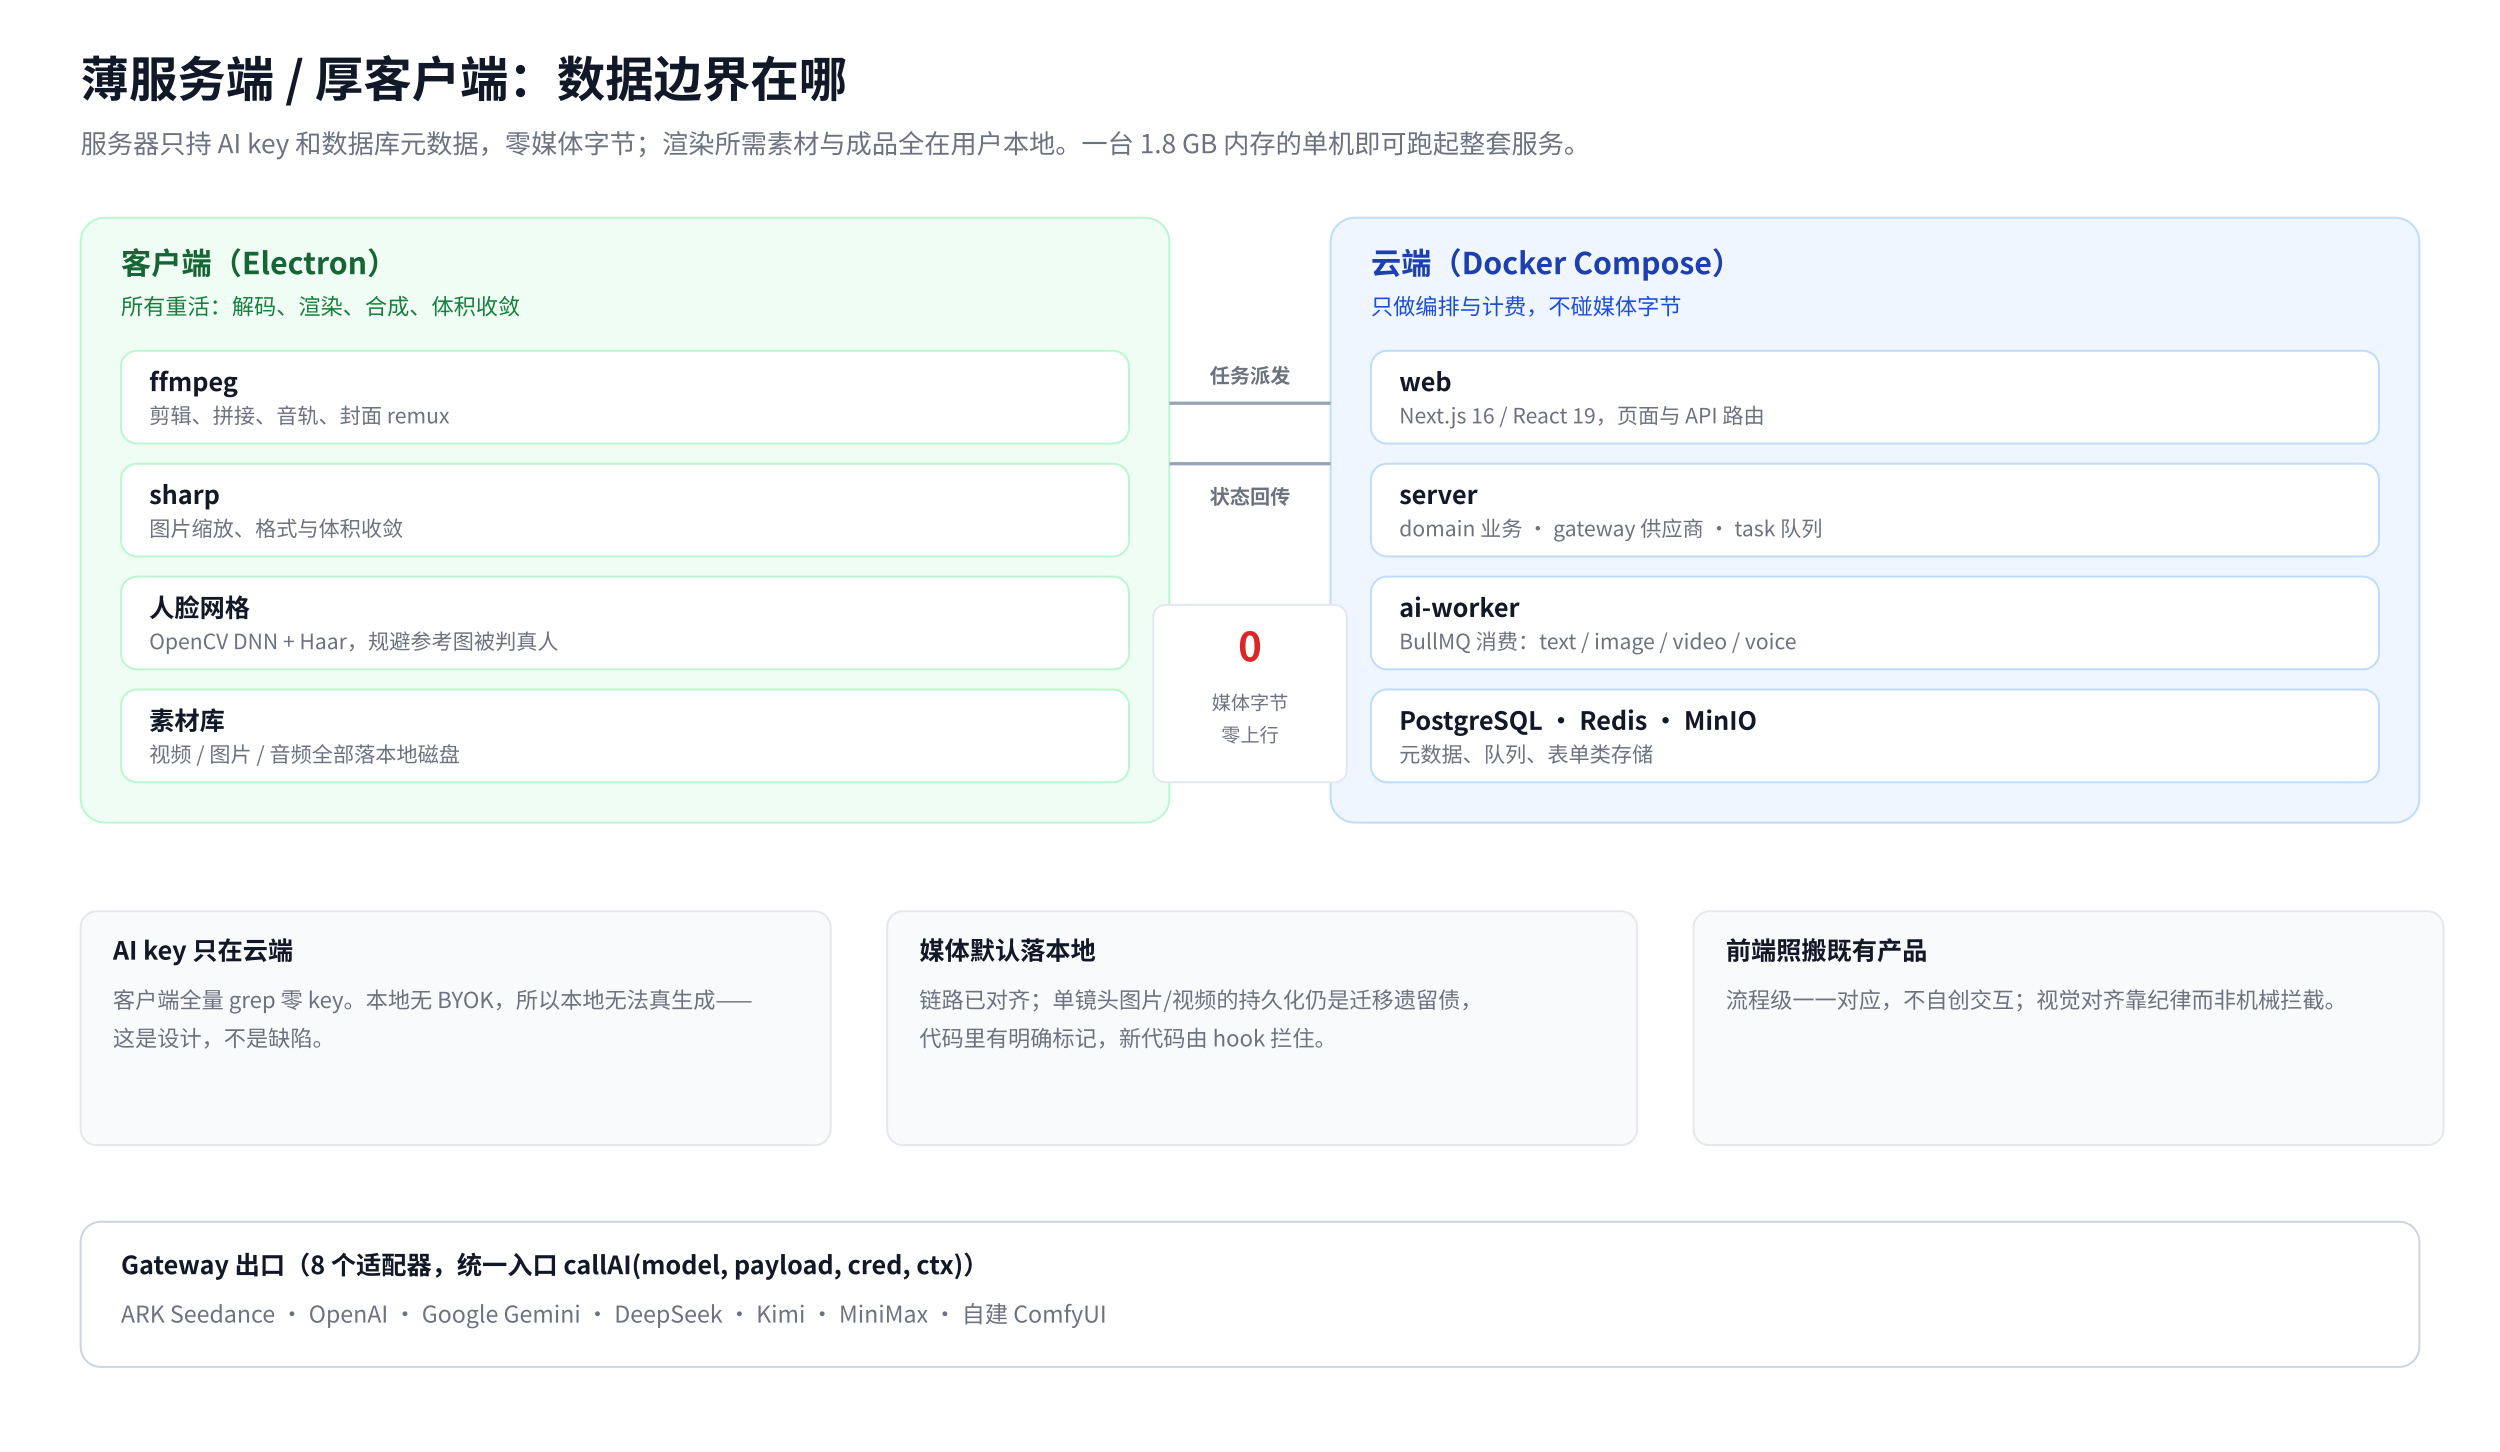
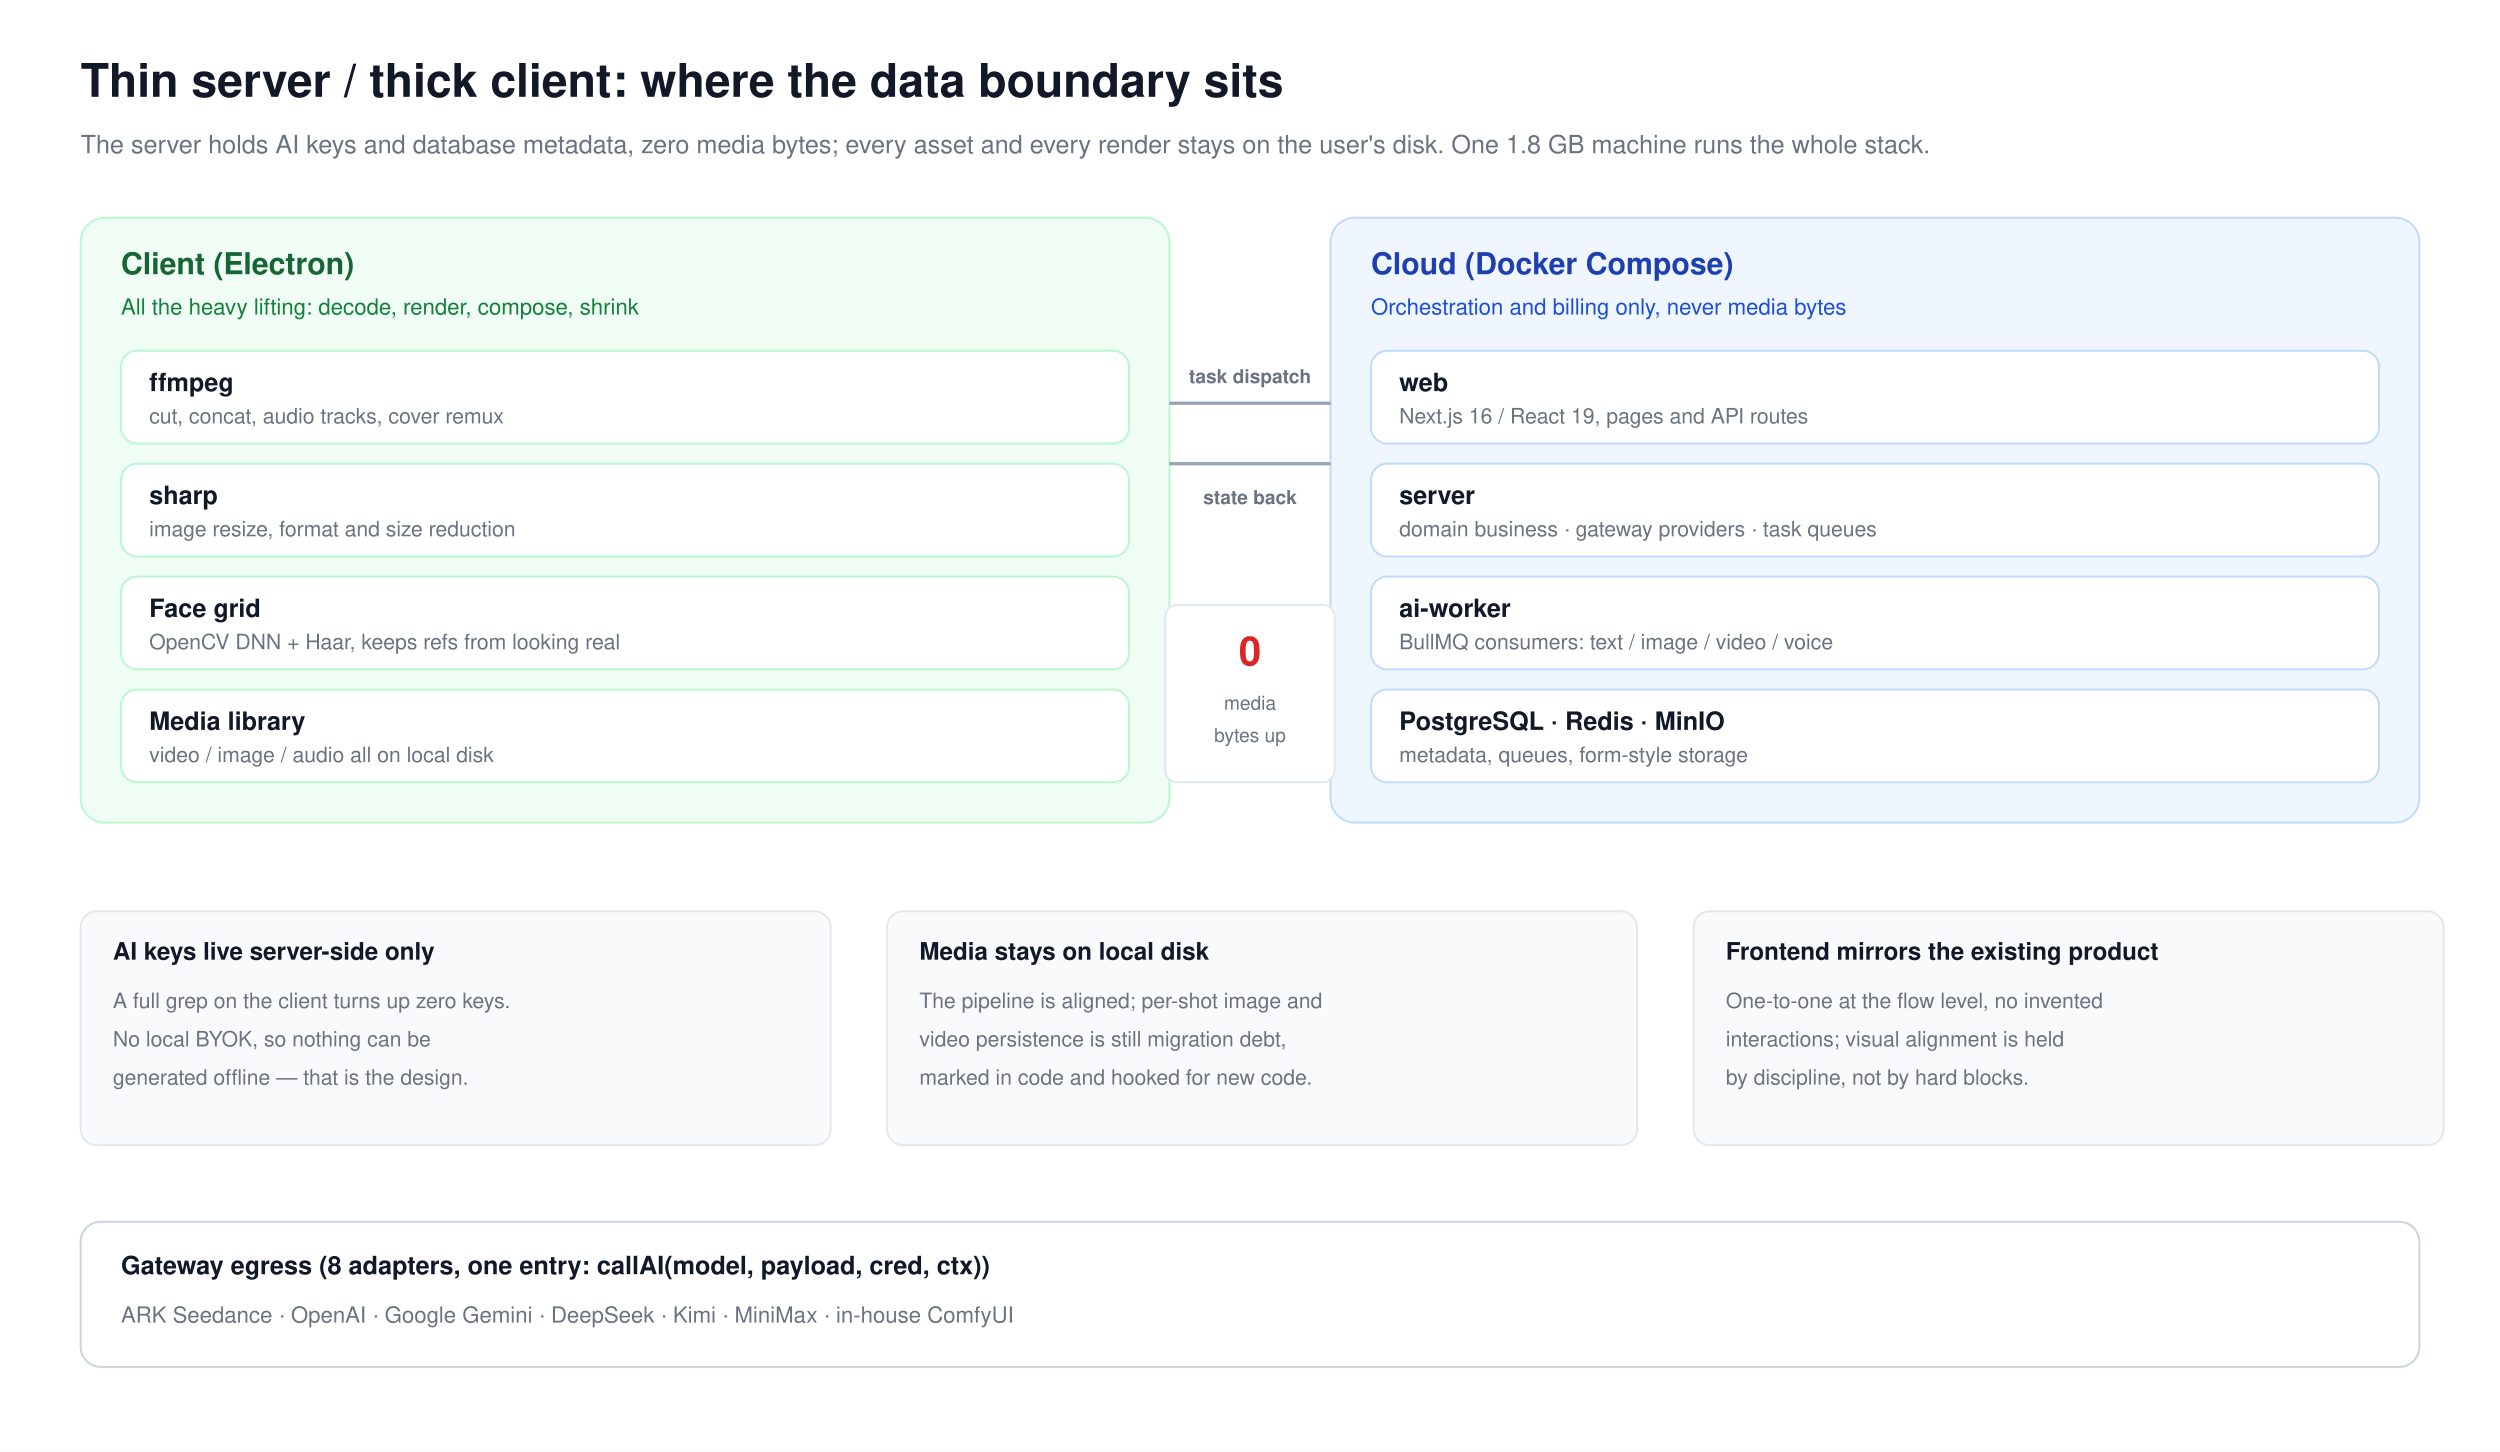
- <svg xmlns="http://www.w3.org/2000/svg" width="1240" height="720" viewBox="0 0 1240 720" font-family="&quot;Microsoft YaHei&quot;,&quot;PingFang SC&quot;,&quot;Noto Sans CJK SC&quot;,&quot;Source Han Sans SC&quot;,sans-serif">
+ <svg xmlns="http://www.w3.org/2000/svg" width="1240" height="720" viewBox="0 0 1240 720" font-family="&quot;Segoe UI&quot;,&quot;Helvetica Neue&quot;,Helvetica,Arial,sans-serif">
  <defs>
    <marker id="ar" viewBox="0 0 10 10" refX="9" refY="5" markerWidth="7" markerHeight="7" orient="auto-start-reverse">
      <path d="M 0 0 L 10 5 L 0 10 z" fill="#9ca3af" />
    </marker>
  </defs>
  <rect width="1240" height="720" fill="#ffffff" />
-   <text x="40" y="48" font-size="24" font-weight="700" fill="#111827" text-anchor="start">薄服务端 / 厚客户端：数据边界在哪</text>
-   <text x="40" y="76" font-size="13" font-weight="400" fill="#6b7280" text-anchor="start">服务器只持 AI key 和数据库元数据，零媒体字节；渲染所需素材与成品全在用户本地。一台 1.8 GB 内存的单机即可跑起整套服务。</text>
+   <text x="40" y="48" font-size="23" font-weight="700" fill="#111827" text-anchor="start">Thin server / thick client: where the data boundary sits</text>
+   <text x="40" y="76" font-size="12.5" font-weight="400" fill="#6b7280" text-anchor="start">The server holds AI keys and database metadata, zero media bytes; every asset and every render stays on the user's disk. One 1.8 GB machine runs the whole stack.</text>
  <rect x="40" y="108" width="540" height="300" rx="12" fill="#f0fdf4" stroke="#bbf7d0" stroke-width="1" />
-   <text x="60" y="136" font-size="15" font-weight="700" fill="#166534" text-anchor="start">客户端（Electron）</text>
-   <text x="60" y="156" font-size="11" font-weight="400" fill="#15803d" text-anchor="start">所有重活：解码、渲染、合成、体积收敛</text>
+   <text x="60" y="136" font-size="15" font-weight="700" fill="#166534" text-anchor="start">Client (Electron)</text>
+   <text x="60" y="156" font-size="11" font-weight="400" fill="#15803d" text-anchor="start">All the heavy lifting: decode, render, compose, shrink</text>
  <rect x="60" y="174" width="500" height="46" rx="8" fill="#ffffff" stroke="#bbf7d0" stroke-width="1" />
  <text x="74" y="194" font-size="12.5" font-weight="700" fill="#111827" text-anchor="start">ffmpeg</text>
-   <text x="74" y="210" font-size="10.5" font-weight="400" fill="#6b7280" text-anchor="start">剪辑、拼接、音轨、封面 remux</text>
+   <text x="74" y="210" font-size="10.5" font-weight="400" fill="#6b7280" text-anchor="start">cut, concat, audio tracks, cover remux</text>
  <rect x="60" y="230" width="500" height="46" rx="8" fill="#ffffff" stroke="#bbf7d0" stroke-width="1" />
  <text x="74" y="250" font-size="12.5" font-weight="700" fill="#111827" text-anchor="start">sharp</text>
-   <text x="74" y="266" font-size="10.5" font-weight="400" fill="#6b7280" text-anchor="start">图片缩放、格式与体积收敛</text>
+   <text x="74" y="266" font-size="10.5" font-weight="400" fill="#6b7280" text-anchor="start">image resize, format and size reduction</text>
  <rect x="60" y="286" width="500" height="46" rx="8" fill="#ffffff" stroke="#bbf7d0" stroke-width="1" />
-   <text x="74" y="306" font-size="12.5" font-weight="700" fill="#111827" text-anchor="start">人脸网格</text>
-   <text x="74" y="322" font-size="10.5" font-weight="400" fill="#6b7280" text-anchor="start">OpenCV DNN + Haar，规避参考图被判真人</text>
+   <text x="74" y="306" font-size="12.5" font-weight="700" fill="#111827" text-anchor="start">Face grid</text>
+   <text x="74" y="322" font-size="10.5" font-weight="400" fill="#6b7280" text-anchor="start">OpenCV DNN + Haar, keeps refs from looking real</text>
  <rect x="60" y="342" width="500" height="46" rx="8" fill="#ffffff" stroke="#bbf7d0" stroke-width="1" />
-   <text x="74" y="362" font-size="12.5" font-weight="700" fill="#111827" text-anchor="start">素材库</text>
-   <text x="74" y="378" font-size="10.5" font-weight="400" fill="#6b7280" text-anchor="start">视频 / 图片 / 音频全部落本地磁盘</text>
+   <text x="74" y="362" font-size="12.5" font-weight="700" fill="#111827" text-anchor="start">Media library</text>
+   <text x="74" y="378" font-size="10.5" font-weight="400" fill="#6b7280" text-anchor="start">video / image / audio all on local disk</text>
  <rect x="660" y="108" width="540" height="300" rx="12" fill="#eff6ff" stroke="#bfdbfe" stroke-width="1" />
-   <text x="680" y="136" font-size="15" font-weight="700" fill="#1e40af" text-anchor="start">云端（Docker Compose）</text>
-   <text x="680" y="156" font-size="11" font-weight="400" fill="#1d4ed8" text-anchor="start">只做编排与计费，不碰媒体字节</text>
+   <text x="680" y="136" font-size="15" font-weight="700" fill="#1e40af" text-anchor="start">Cloud (Docker Compose)</text>
+   <text x="680" y="156" font-size="11" font-weight="400" fill="#1d4ed8" text-anchor="start">Orchestration and billing only, never media bytes</text>
  <rect x="680" y="174" width="500" height="46" rx="8" fill="#ffffff" stroke="#bfdbfe" stroke-width="1" />
  <text x="694" y="194" font-size="12.5" font-weight="700" fill="#111827" text-anchor="start">web</text>
-   <text x="694" y="210" font-size="10.5" font-weight="400" fill="#6b7280" text-anchor="start">Next.js 16 / React 19，页面与 API 路由</text>
+   <text x="694" y="210" font-size="10.5" font-weight="400" fill="#6b7280" text-anchor="start">Next.js 16 / React 19, pages and API routes</text>
  <rect x="680" y="230" width="500" height="46" rx="8" fill="#ffffff" stroke="#bfdbfe" stroke-width="1" />
  <text x="694" y="250" font-size="12.5" font-weight="700" fill="#111827" text-anchor="start">server</text>
-   <text x="694" y="266" font-size="10.5" font-weight="400" fill="#6b7280" text-anchor="start">domain 业务 · gateway 供应商 · task 队列</text>
+   <text x="694" y="266" font-size="10.5" font-weight="400" fill="#6b7280" text-anchor="start">domain business · gateway providers · task queues</text>
  <rect x="680" y="286" width="500" height="46" rx="8" fill="#ffffff" stroke="#bfdbfe" stroke-width="1" />
  <text x="694" y="306" font-size="12.5" font-weight="700" fill="#111827" text-anchor="start">ai-worker</text>
-   <text x="694" y="322" font-size="10.5" font-weight="400" fill="#6b7280" text-anchor="start">BullMQ 消费：text / image / video / voice</text>
+   <text x="694" y="322" font-size="10.5" font-weight="400" fill="#6b7280" text-anchor="start">BullMQ consumers: text / image / video / voice</text>
  <rect x="680" y="342" width="500" height="46" rx="8" fill="#ffffff" stroke="#bfdbfe" stroke-width="1" />
  <text x="694" y="362" font-size="12.5" font-weight="700" fill="#111827" text-anchor="start">PostgreSQL · Redis · MinIO</text>
-   <text x="694" y="378" font-size="10.5" font-weight="400" fill="#6b7280" text-anchor="start">元数据、队列、表单类存储</text>
+   <text x="694" y="378" font-size="10.5" font-weight="400" fill="#6b7280" text-anchor="start">metadata, queues, form-style storage</text>
  <line x1="580" y1="200" x2="660" y2="200" stroke="#94a3b8" stroke-width="1.6" />
  <line x1="660" y1="230" x2="580" y2="230" stroke="#94a3b8" stroke-width="1.6" />
-   <text x="620" y="190" font-size="10" font-weight="700" fill="#6b7280" text-anchor="middle">任务派发</text>
-   <text x="620" y="250" font-size="10" font-weight="700" fill="#6b7280" text-anchor="middle">状态回传</text>
-   <rect x="572" y="300" width="96" height="88" rx="6" fill="#ffffff" stroke="#e2e8f0" stroke-width="1" />
-   <text x="620" y="328" font-size="20" font-weight="700" fill="#dc2626" text-anchor="middle">0</text>
-   <text x="620" y="352" font-size="9.5" font-weight="400" fill="#6b7280" text-anchor="middle">媒体字节</text>
-   <text x="620" y="368" font-size="9.5" font-weight="400" fill="#6b7280" text-anchor="middle">零上行</text>
+   <text x="620" y="190" font-size="9.5" font-weight="700" fill="#6b7280" text-anchor="middle">task dispatch</text>
+   <text x="620" y="250" font-size="9.5" font-weight="700" fill="#6b7280" text-anchor="middle">state back</text>
+   <rect x="578" y="300" width="84" height="88" rx="6" fill="#ffffff" stroke="#e2e8f0" stroke-width="1" />
+   <text x="620" y="330" font-size="20" font-weight="700" fill="#dc2626" text-anchor="middle">0</text>
+   <text x="620" y="352" font-size="9.5" font-weight="400" fill="#6b7280" text-anchor="middle">media</text>
+   <text x="620" y="368" font-size="9.5" font-weight="400" fill="#6b7280" text-anchor="middle">bytes up</text>
  <rect x="40" y="452" width="372" height="116" rx="8" fill="#f9fafb" stroke="#e5e7eb" stroke-width="1" />
-   <text x="56" y="476" font-size="12.5" font-weight="700" fill="#111827" text-anchor="start">AI key 只在云端</text>
-   <text x="56" y="500" font-size="11" font-weight="400" fill="#6b7280" text-anchor="start">客户端全量 grep 零 key。本地无 BYOK，所以本地无法真生成——</text>
-   <text x="56" y="519" font-size="11" font-weight="400" fill="#6b7280" text-anchor="start">这是设计，不是缺陷。</text>
+   <text x="56" y="476" font-size="12" font-weight="700" fill="#111827" text-anchor="start">AI keys live server-side only</text>
+   <text x="56" y="500" font-size="10.5" font-weight="400" fill="#6b7280" text-anchor="start">A full grep on the client turns up zero keys.</text>
+   <text x="56" y="519" font-size="10.5" font-weight="400" fill="#6b7280" text-anchor="start">No local BYOK, so nothing can be</text>
+   <text x="56" y="538" font-size="10.5" font-weight="400" fill="#6b7280" text-anchor="start">generated offline — that is the design.</text>
  <rect x="440" y="452" width="372" height="116" rx="8" fill="#f9fafb" stroke="#e5e7eb" stroke-width="1" />
-   <text x="456" y="476" font-size="12.5" font-weight="700" fill="#111827" text-anchor="start">媒体默认落本地</text>
-   <text x="456" y="500" font-size="11" font-weight="400" fill="#6b7280" text-anchor="start">链路已对齐；单镜头图片/视频的持久化仍是迁移遗留债，</text>
-   <text x="456" y="519" font-size="11" font-weight="400" fill="#6b7280" text-anchor="start">代码里有明确标记，新代码由 hook 拦住。</text>
+   <text x="456" y="476" font-size="12" font-weight="700" fill="#111827" text-anchor="start">Media stays on local disk</text>
+   <text x="456" y="500" font-size="10.5" font-weight="400" fill="#6b7280" text-anchor="start">The pipeline is aligned; per-shot image and</text>
+   <text x="456" y="519" font-size="10.5" font-weight="400" fill="#6b7280" text-anchor="start">video persistence is still migration debt,</text>
+   <text x="456" y="538" font-size="10.5" font-weight="400" fill="#6b7280" text-anchor="start">marked in code and hooked for new code.</text>
  <rect x="840" y="452" width="372" height="116" rx="8" fill="#f9fafb" stroke="#e5e7eb" stroke-width="1" />
-   <text x="856" y="476" font-size="12.5" font-weight="700" fill="#111827" text-anchor="start">前端照搬既有产品</text>
-   <text x="856" y="500" font-size="11" font-weight="400" fill="#6b7280" text-anchor="start">流程级一一对应，不自创交互；视觉对齐靠纪律而非机械拦截。</text>
+   <text x="856" y="476" font-size="12" font-weight="700" fill="#111827" text-anchor="start">Frontend mirrors the existing product</text>
+   <text x="856" y="500" font-size="10.5" font-weight="400" fill="#6b7280" text-anchor="start">One-to-one at the flow level, no invented</text>
+   <text x="856" y="519" font-size="10.5" font-weight="400" fill="#6b7280" text-anchor="start">interactions; visual alignment is held</text>
+   <text x="856" y="538" font-size="10.5" font-weight="400" fill="#6b7280" text-anchor="start">by discipline, not by hard blocks.</text>
  <rect x="40" y="606" width="1160" height="72" rx="10" fill="#ffffff" stroke="#cbd5e1" stroke-width="1" />
-   <text x="60" y="632" font-size="12.5" font-weight="700" fill="#111827" text-anchor="start">Gateway 出口（8 个适配器，统一入口 callAI(model, payload, cred, ctx)）</text>
-   <text x="60" y="656" font-size="11.5" font-weight="400" fill="#6b7280" text-anchor="start">ARK Seedance · OpenAI · Google Gemini · DeepSeek · Kimi · MiniMax · 自建 ComfyUI</text>
+   <text x="60" y="632" font-size="12.5" font-weight="700" fill="#111827" text-anchor="start">Gateway egress (8 adapters, one entry: callAI(model, payload, cred, ctx))</text>
+   <text x="60" y="656" font-size="11" font-weight="400" fill="#6b7280" text-anchor="start">ARK Seedance · OpenAI · Google Gemini · DeepSeek · Kimi · MiniMax · in-house ComfyUI</text>
</svg>
